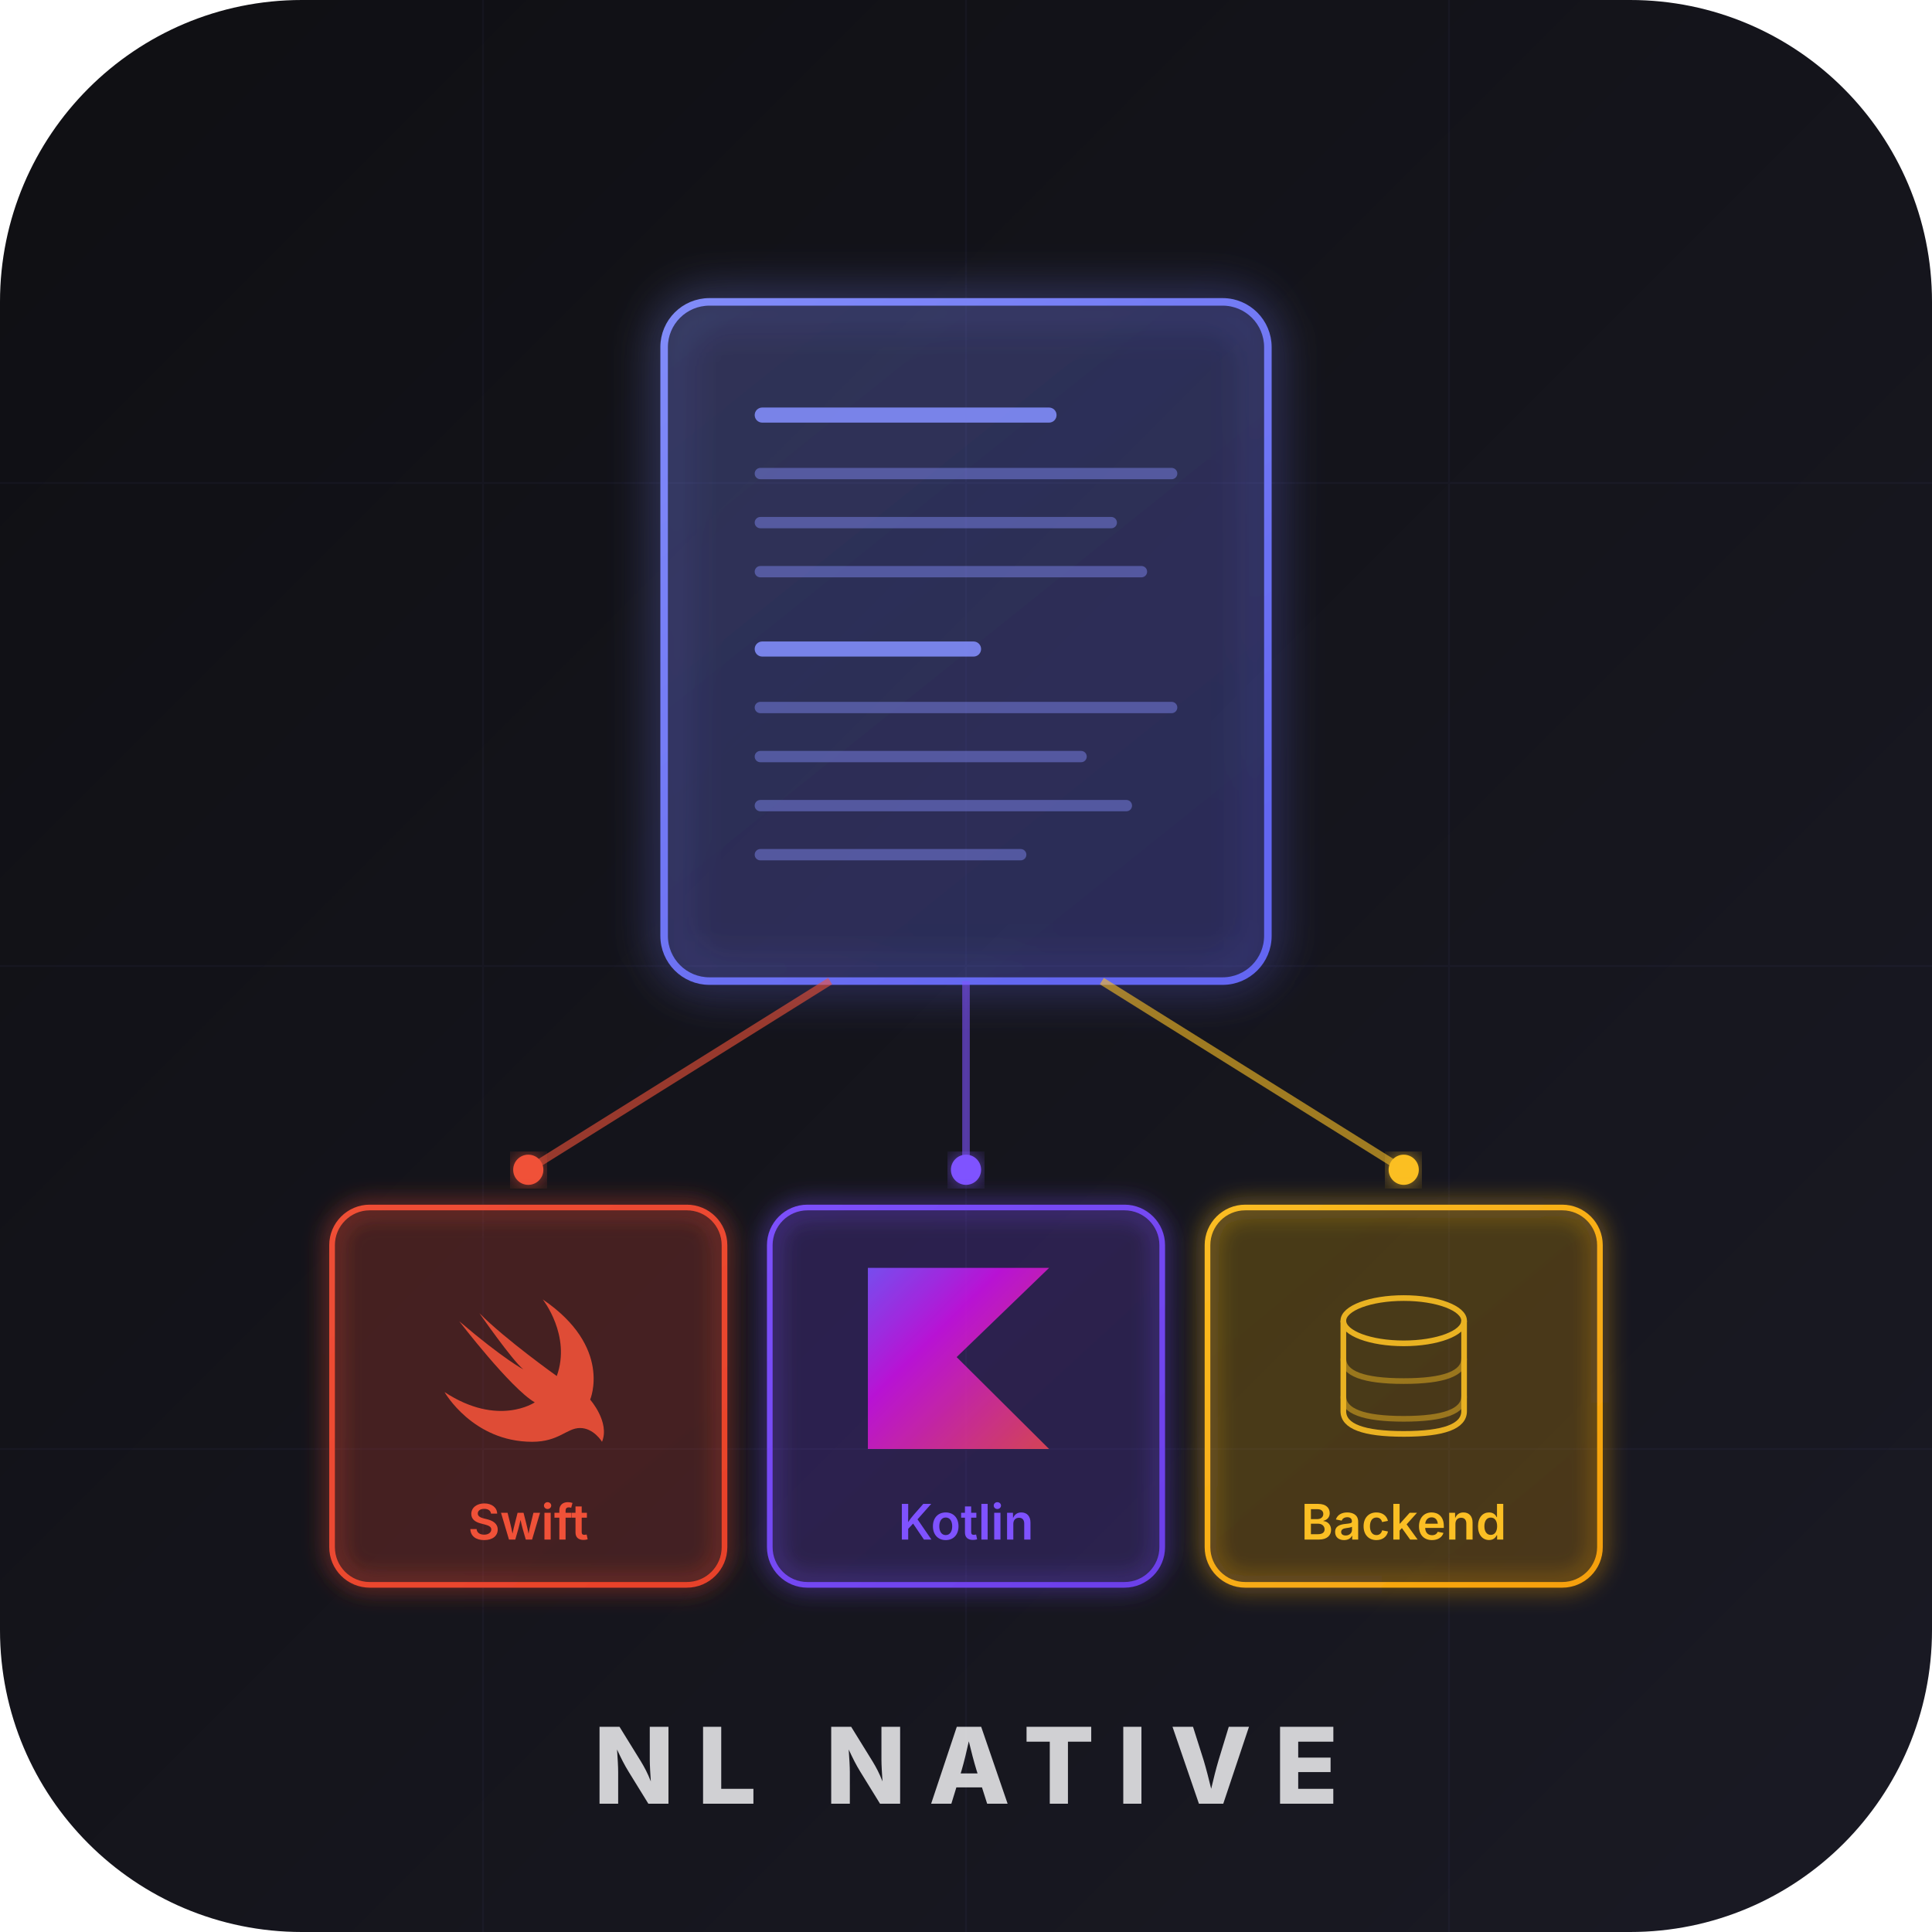
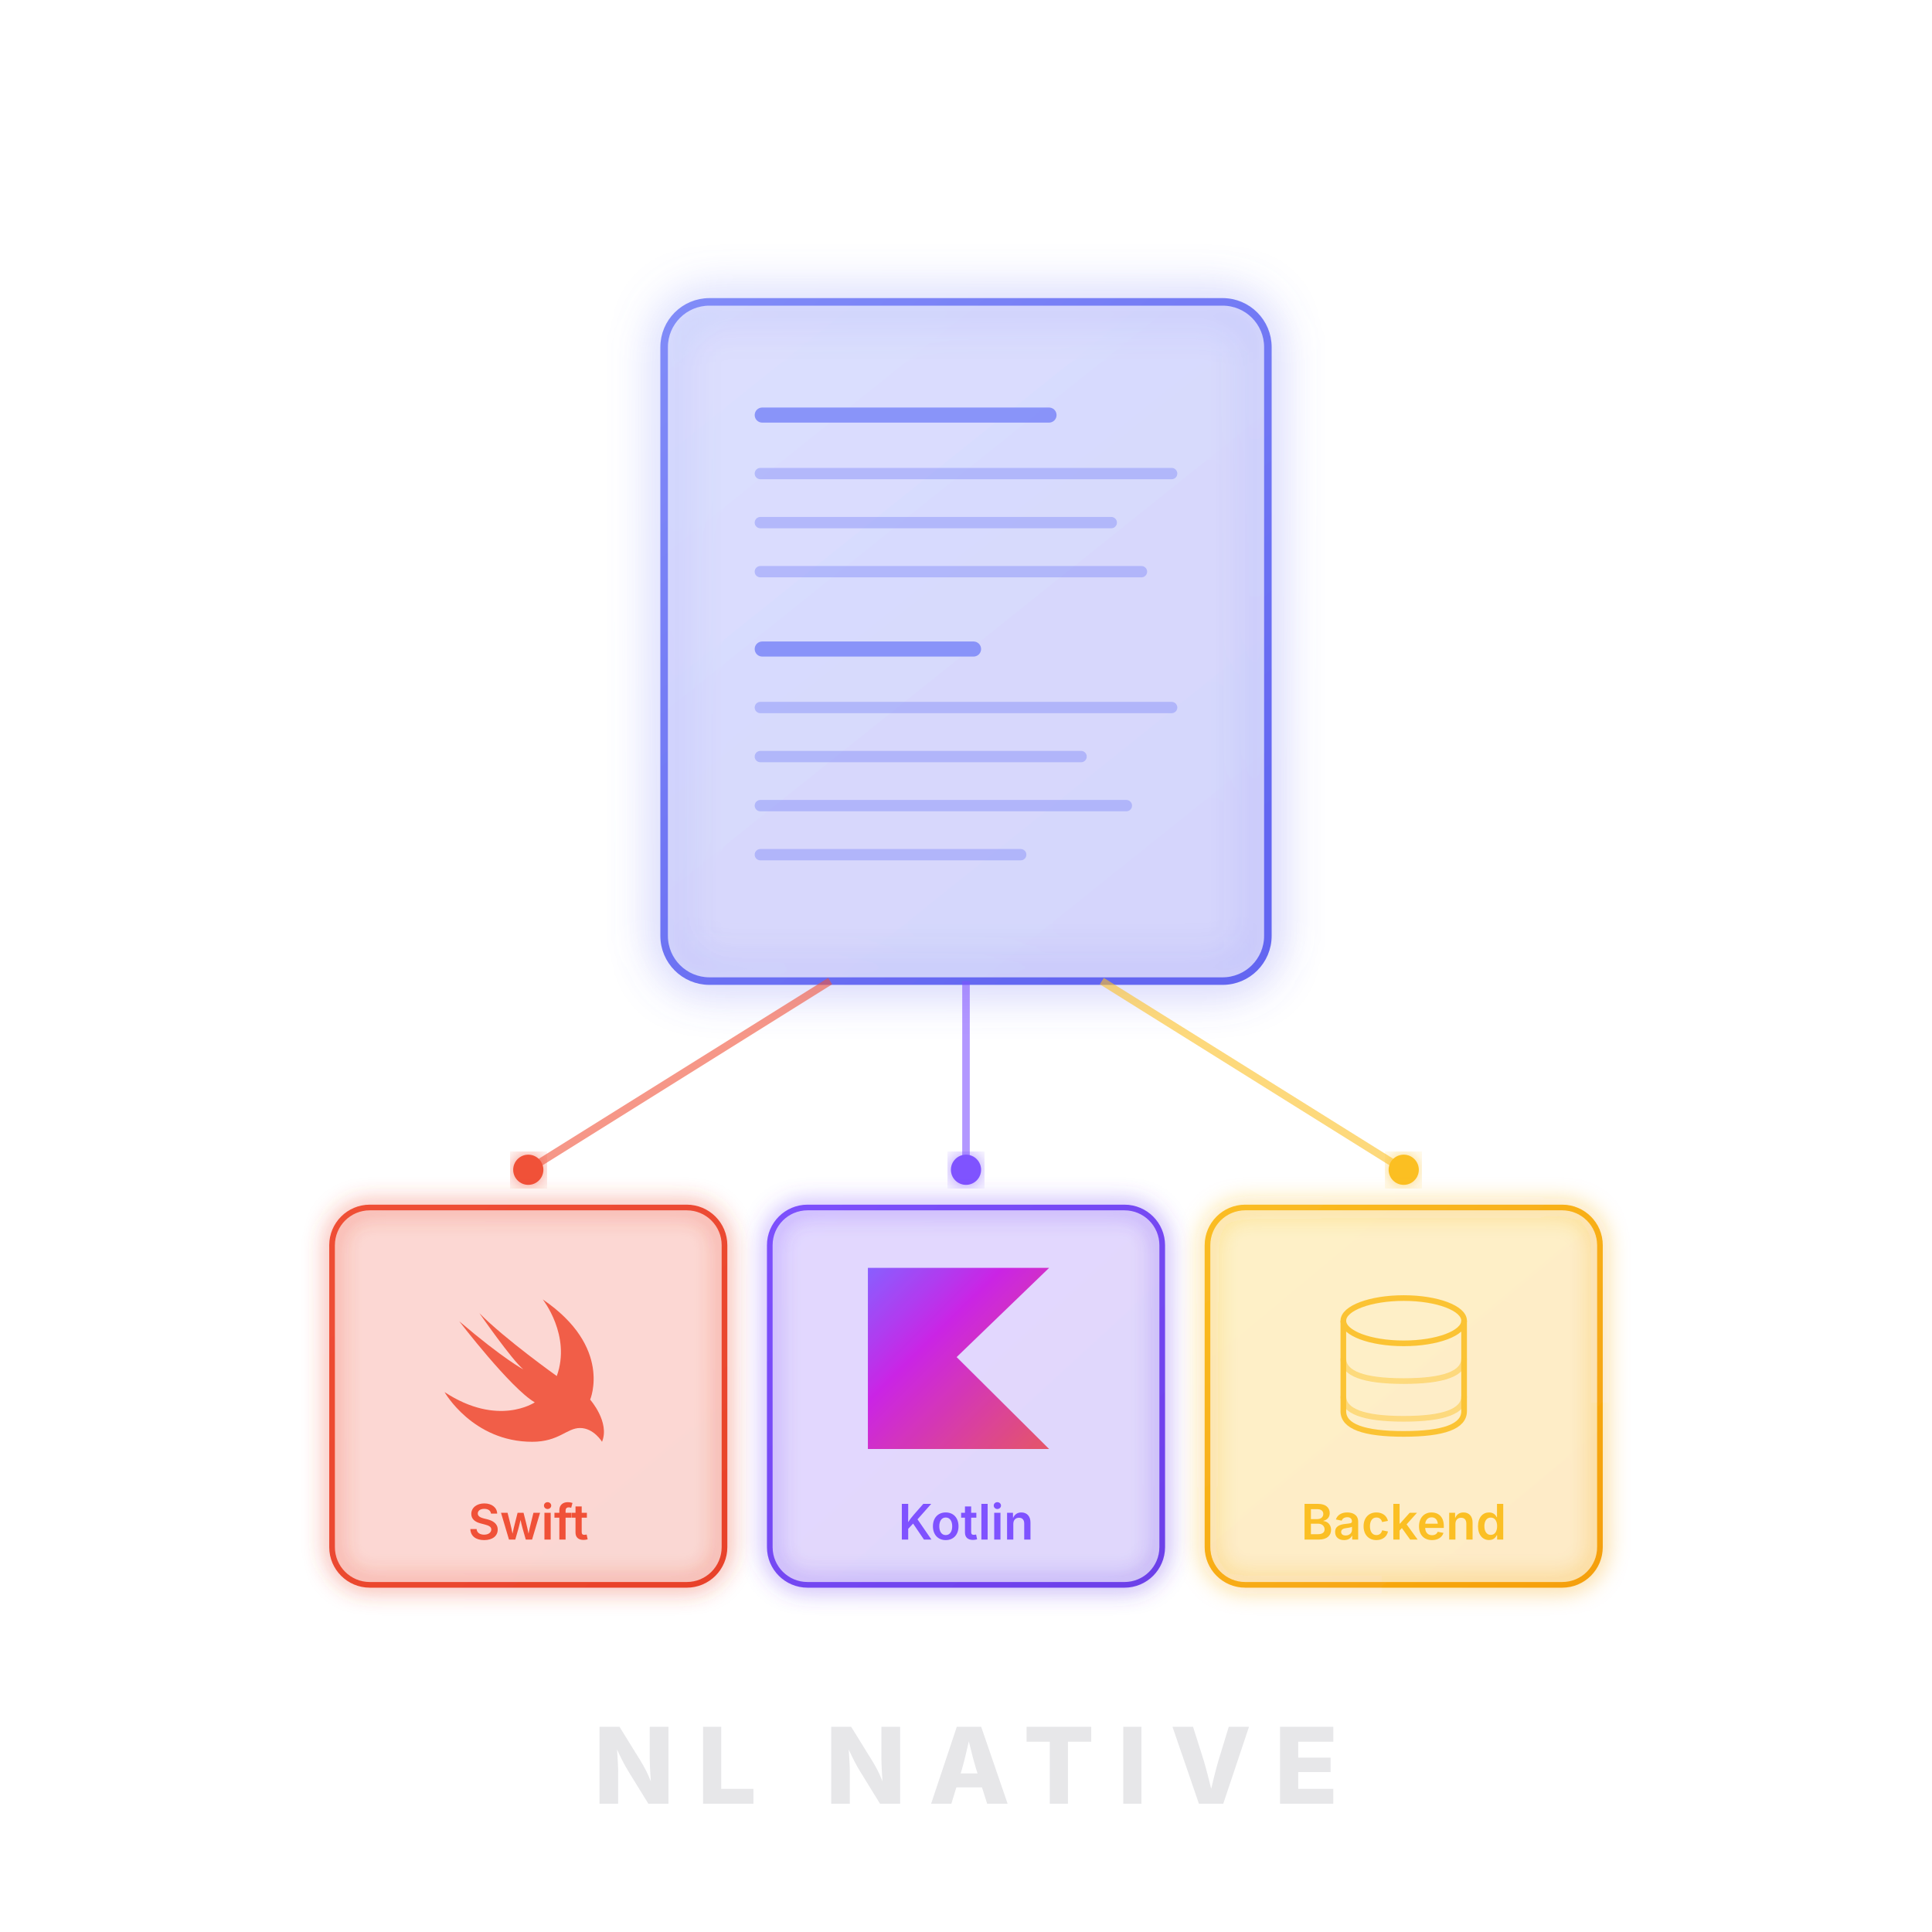
<svg xmlns="http://www.w3.org/2000/svg" viewBox="0 0 512 512" fill="none">
  <defs>
    <linearGradient id="bg" x1="0" y1="0" x2="512" y2="512" gradientUnits="userSpaceOnUse">
      <stop offset="0%" stop-color="#0f0f13" />
      <stop offset="100%" stop-color="#1a1a24" />
    </linearGradient>
    <linearGradient id="specGlow" x1="128" y1="120" x2="256" y2="280" gradientUnits="userSpaceOnUse">
      <stop offset="0%" stop-color="#818cf8" />
      <stop offset="100%" stop-color="#6366f1" />
    </linearGradient>
    <linearGradient id="iosGrad" x1="80" y1="300" x2="180" y2="420" gradientUnits="userSpaceOnUse">
      <stop offset="0%" stop-color="#F05138" />
      <stop offset="100%" stop-color="#e8422a" />
    </linearGradient>
    <linearGradient id="androidGrad" x1="200" y1="300" x2="310" y2="420" gradientUnits="userSpaceOnUse">
      <stop offset="0%" stop-color="#7F52FF" />
      <stop offset="100%" stop-color="#6B3FE8" />
    </linearGradient>
    <linearGradient id="kotlinMark" x1="0" y1="0" x2="1" y2="1" gradientUnits="objectBoundingBox">
      <stop offset="0%" stop-color="#7F52FF" />
      <stop offset="37%" stop-color="#C811E2" />
      <stop offset="100%" stop-color="#E54857" />
    </linearGradient>
    <linearGradient id="backendGrad" x1="330" y1="300" x2="430" y2="420" gradientUnits="userSpaceOnUse">
      <stop offset="0%" stop-color="#fbbf24" />
      <stop offset="100%" stop-color="#f59e0b" />
    </linearGradient>
    <filter id="glow">
      <feGaussianBlur stdDeviation="6" result="blur" />
      <feMerge>
        <feMergeNode in="blur" />
        <feMergeNode in="SourceGraphic" />
      </feMerge>
    </filter>
    <filter id="softGlow">
      <feGaussianBlur stdDeviation="3" result="blur" />
      <feMerge>
        <feMergeNode in="blur" />
        <feMergeNode in="SourceGraphic" />
      </feMerge>
    </filter>
  </defs>
-   <rect width="512" height="512" rx="80" fill="url(#bg)" />
-   <g opacity="0.04" stroke="#818cf8" stroke-width="0.5">
-     <line x1="0" y1="128" x2="512" y2="128" />
-     <line x1="0" y1="256" x2="512" y2="256" />
-     <line x1="0" y1="384" x2="512" y2="384" />
-     <line x1="128" y1="0" x2="128" y2="512" />
-     <line x1="256" y1="0" x2="256" y2="512" />
-     <line x1="384" y1="0" x2="384" y2="512" />
-   </g>
  <g filter="url(#glow)">
    <rect x="176" y="80" width="160" height="180" rx="12" fill="url(#specGlow)" opacity="0.15" />
    <rect x="176" y="80" width="160" height="180" rx="12" fill="none" stroke="url(#specGlow)" stroke-width="2" />
  </g>
  <g opacity="0.9">
    <rect x="200" y="108" width="80" height="4" rx="2" fill="#818cf8" />
    <rect x="200" y="124" width="112" height="3" rx="1.5" fill="#818cf8" opacity="0.5" />
    <rect x="200" y="137" width="96" height="3" rx="1.5" fill="#818cf8" opacity="0.5" />
    <rect x="200" y="150" width="104" height="3" rx="1.5" fill="#818cf8" opacity="0.5" />
    <rect x="200" y="170" width="60" height="4" rx="2" fill="#818cf8" />
    <rect x="200" y="186" width="112" height="3" rx="1.5" fill="#818cf8" opacity="0.5" />
    <rect x="200" y="199" width="88" height="3" rx="1.5" fill="#818cf8" opacity="0.5" />
    <rect x="200" y="212" width="100" height="3" rx="1.5" fill="#818cf8" opacity="0.5" />
    <rect x="200" y="225" width="72" height="3" rx="1.5" fill="#818cf8" opacity="0.5" />
  </g>
  <g stroke-width="2" opacity="0.6">
    <line x1="220" y1="260" x2="140" y2="310" stroke="#F05138" />
    <line x1="256" y1="260" x2="256" y2="310" stroke="#7F52FF" />
    <line x1="292" y1="260" x2="372" y2="310" stroke="#fbbf24" />
  </g>
  <circle cx="140" cy="310" r="4" fill="#F05138" filter="url(#softGlow)" />
  <circle cx="256" cy="310" r="4" fill="#7F52FF" filter="url(#softGlow)" />
  <circle cx="372" cy="310" r="4" fill="#fbbf24" filter="url(#softGlow)" />
  <g filter="url(#softGlow)">
    <rect x="88" y="320" width="104" height="100" rx="10" fill="url(#iosGrad)" opacity="0.12" />
    <rect x="88" y="320" width="104" height="100" rx="10" fill="none" stroke="url(#iosGrad)" stroke-width="1.5" />
  </g>
  <g transform="translate(112, 336) scale(0.22)" fill="#F05138" opacity="0.9">
    <path d="M144.7 38c84.4 57.4 57.1 120.7 57.1 120.7s24 27.1 14.3 50.8c0 0-9.9-16.6-26.5-16.6-16 0-25.4 16.6-57.6 16.6-71.7 0-105.6-59.9-105.6-59.9C91 192.1 135.1 162 135.1 162c-29.1-16.9-91-97.7-91-97.7 53.9 45.9 77.2 58 77.2 58-13.9-11.5-52.9-67.7-52.9-67.7 31.2 31.6 93.2 75.7 93.2 75.7C179.2 81.5 144.7 38 144.7 38z" />
  </g>
  <text x="140" y="408" text-anchor="middle" font-family="system-ui, -apple-system, sans-serif" font-size="13" font-weight="600" fill="#F05138">Swift</text>
  <g filter="url(#softGlow)">
    <rect x="204" y="320" width="104" height="100" rx="10" fill="url(#androidGrad)" opacity="0.12" />
    <rect x="204" y="320" width="104" height="100" rx="10" fill="none" stroke="url(#androidGrad)" stroke-width="1.5" />
  </g>
  <g transform="translate(230, 336)" opacity="0.9">
    <g transform="scale(0.0192)">
      <path d="M2501.34 2500H0V0h2501.34L1224.87 1231.44z" fill="url(#kotlinMark)" />
    </g>
  </g>
  <text x="256" y="408" text-anchor="middle" font-family="system-ui, -apple-system, sans-serif" font-size="13" font-weight="600" fill="#7F52FF">Kotlin</text>
  <g filter="url(#softGlow)">
    <rect x="320" y="320" width="104" height="100" rx="10" fill="url(#backendGrad)" opacity="0.12" />
    <rect x="320" y="320" width="104" height="100" rx="10" fill="none" stroke="url(#backendGrad)" stroke-width="1.5" />
  </g>
  <g transform="translate(352, 344)" fill="none" stroke="#fbbf24" stroke-width="1.5" opacity="0.9">
    <ellipse cx="20" cy="6" rx="16" ry="6" />
    <path d="M4 6 L4 30 Q4 36 20 36 Q36 36 36 30 L36 6" />
    <path d="M4 16 Q4 22 20 22 Q36 22 36 16" opacity="0.5" />
    <path d="M4 26 Q4 32 20 32 Q36 32 36 26" opacity="0.5" />
  </g>
  <text x="372" y="408" text-anchor="middle" font-family="system-ui, -apple-system, sans-serif" font-size="13" font-weight="600" fill="#fbbf24">Backend</text>
  <text x="256" y="478" text-anchor="middle" font-family="system-ui, -apple-system, 'SF Pro Display', sans-serif" font-size="28" font-weight="800" letter-spacing="6" fill="#e4e4e7" opacity="0.9">NL NATIVE</text>
</svg>
